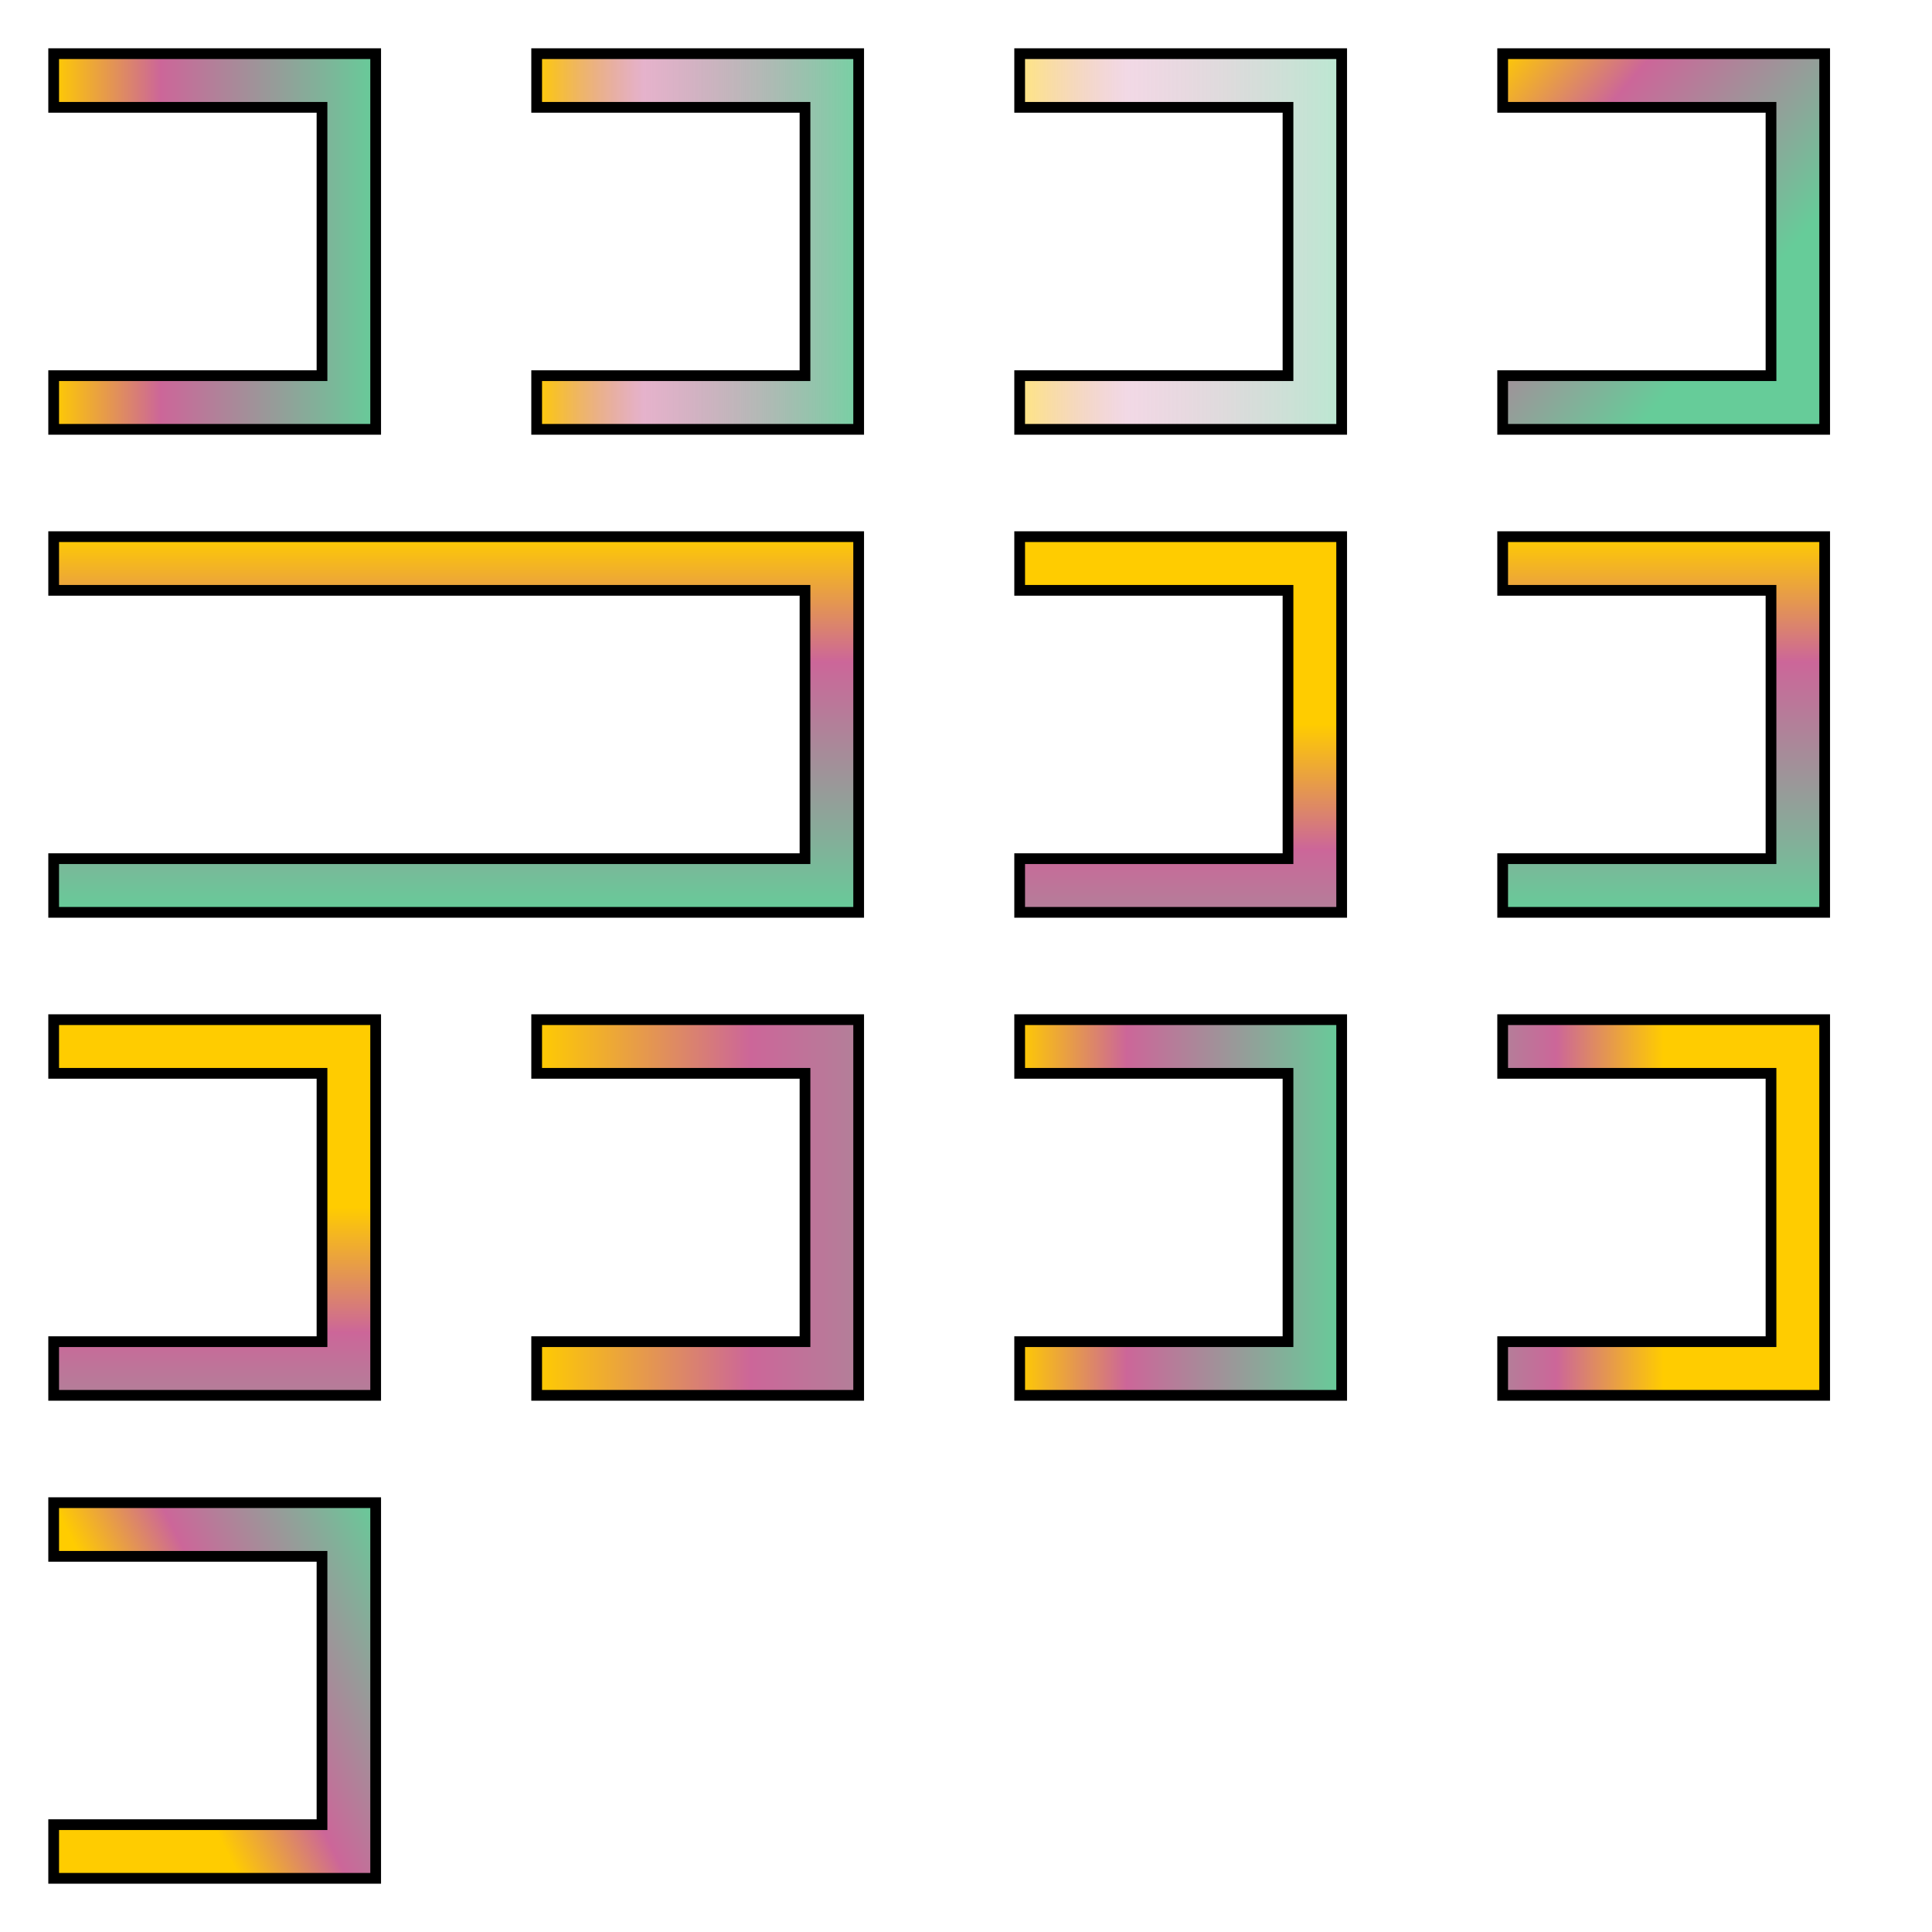
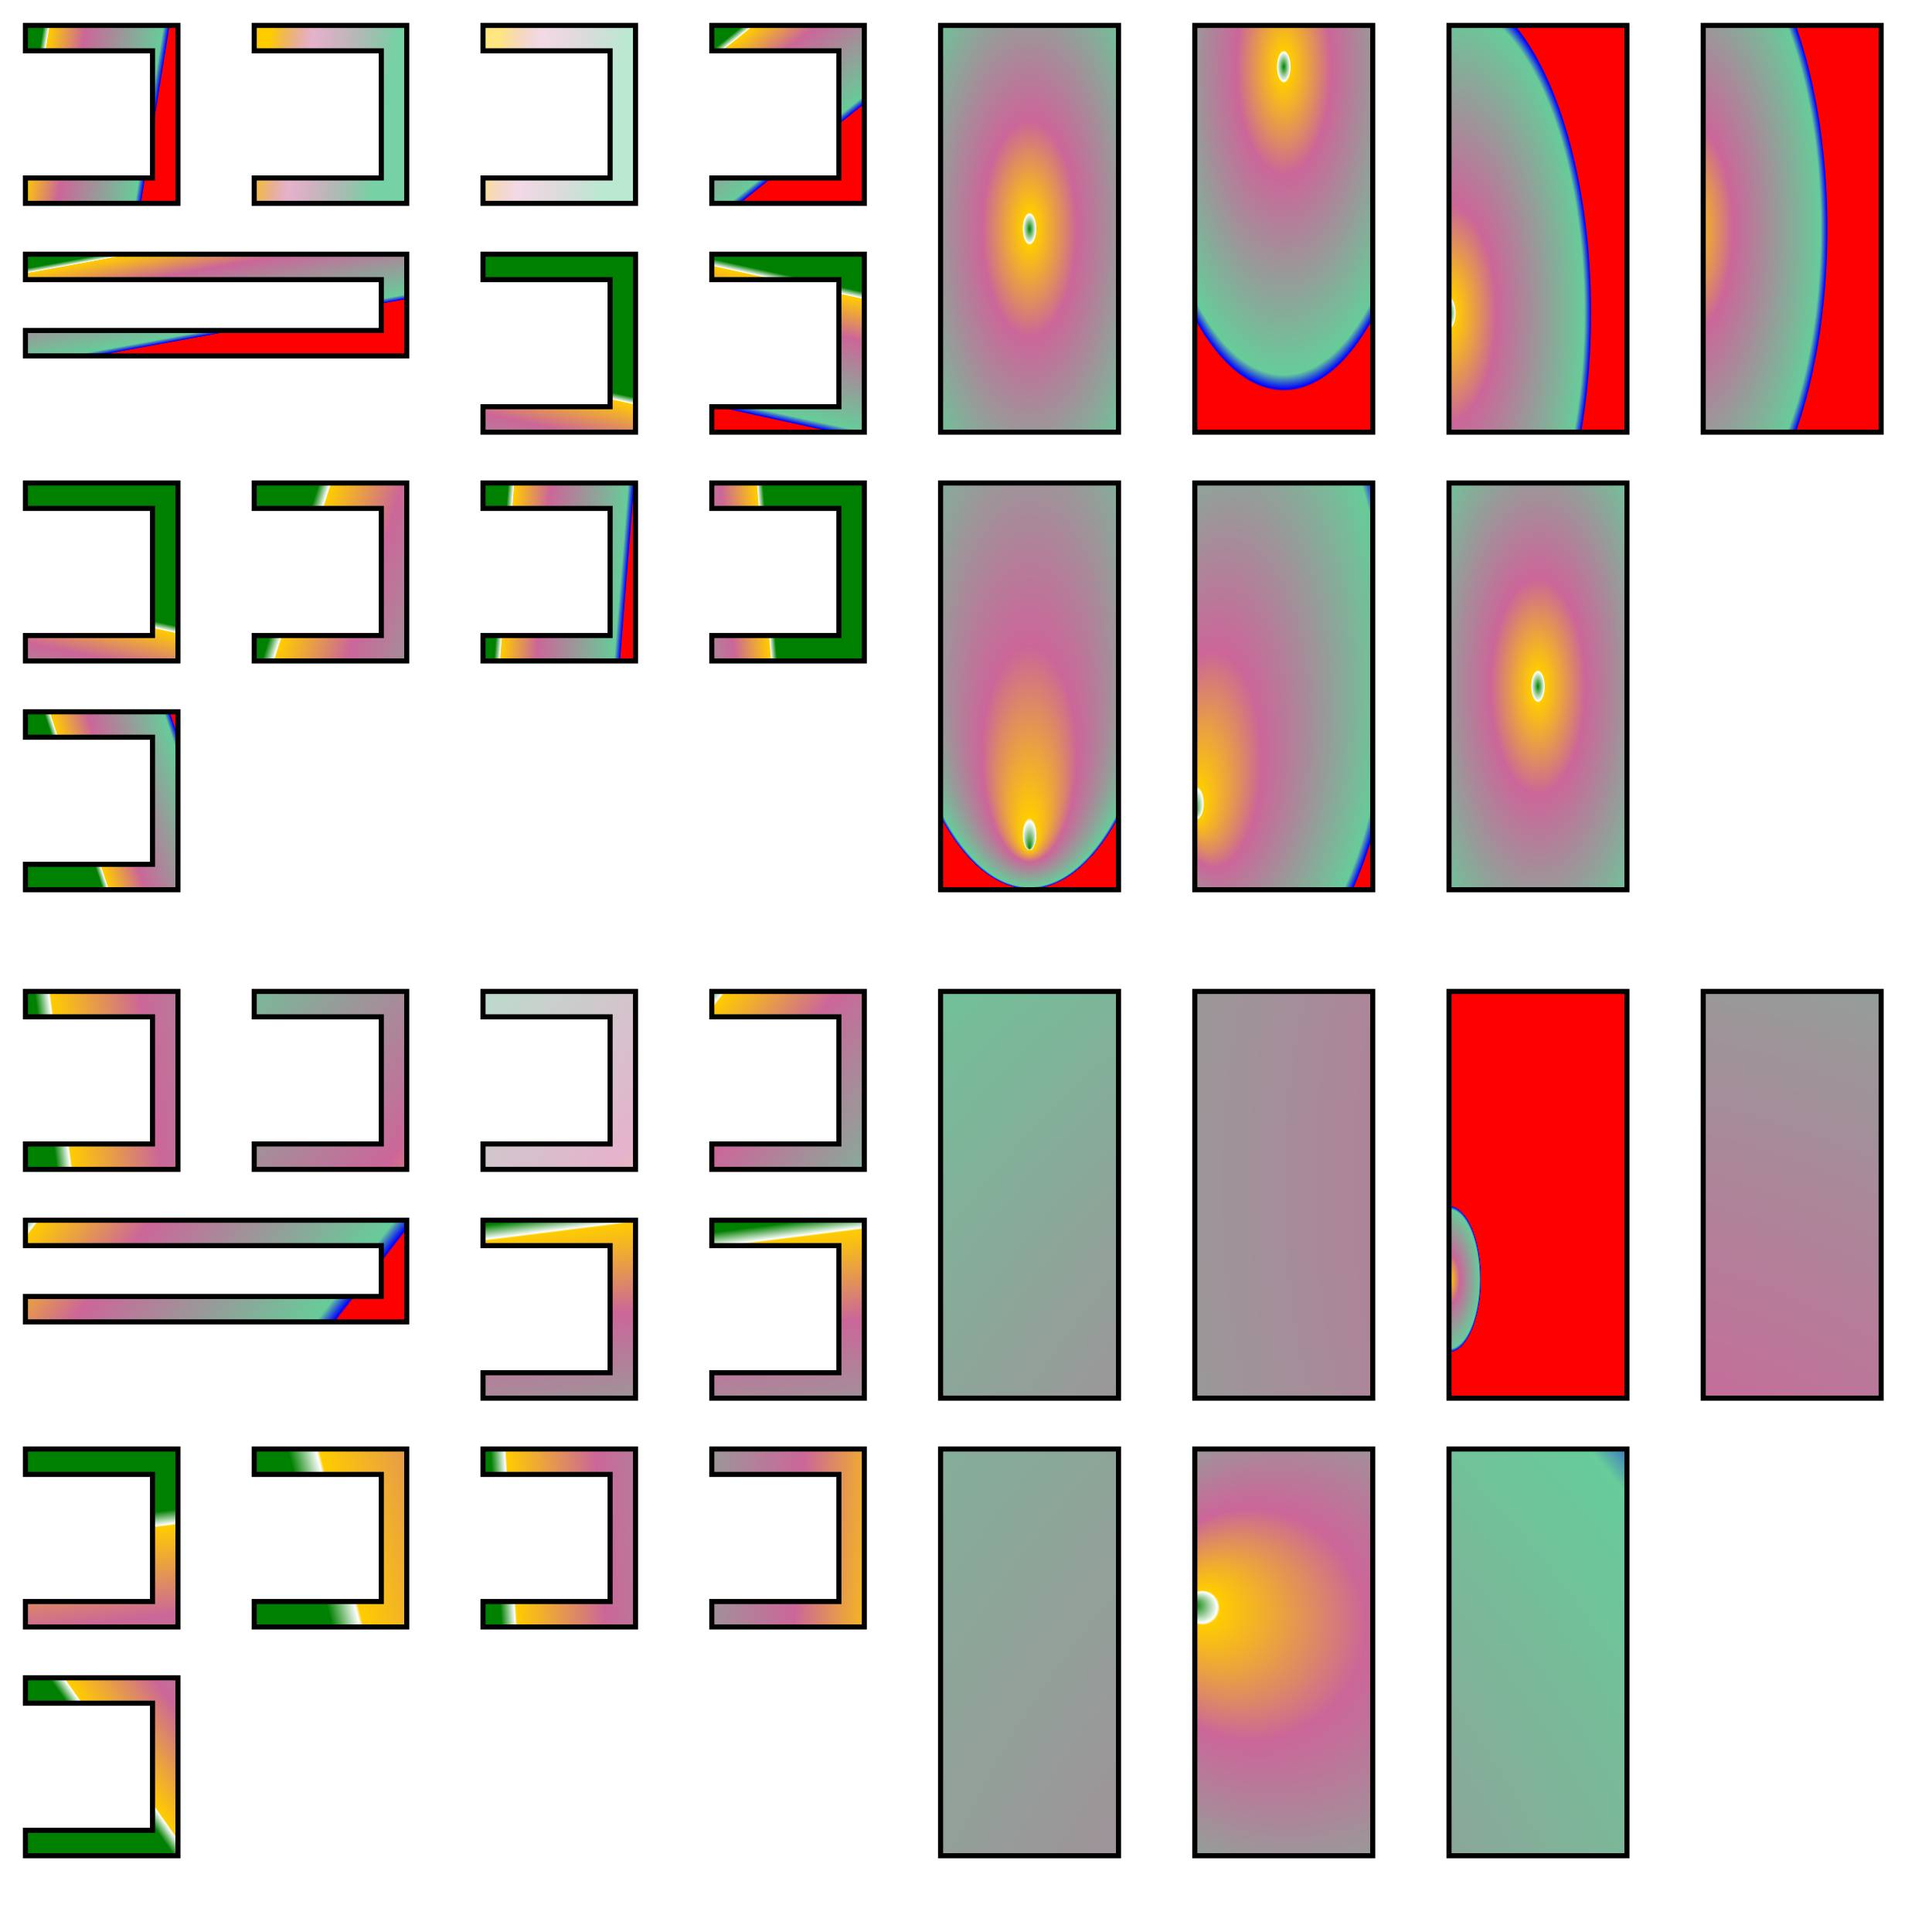
- <svg xmlns="http://www.w3.org/2000/svg" viewBox="0 0 180 180">
+ <svg xmlns="http://www.w3.org/2000/svg" xmlns:xlink="http://www.w3.org/1999/xlink" width="760" height="760" viewBox="0 0 380 380">
  <defs>
-     <linearGradient id="three_stops_1">
-       <stop offset="0%" style="stop-color: #ffcc00;" />
+     <linearGradient id="three_stops_1" x1="10%" x2="90%" y1="10%" y2="25%">
+       <stop offset="0%" style="stop-color: green" />
+       <stop offset="4.5%" style="stop-color: white" />
+       <stop offset="5%" style="stop-color: #ffcc00;" />
      <stop offset="33.3%" style="stop-color: #cc6699" />
-       <stop offset="100%" style="stop-color: #66cc99;" />
+       <stop offset="95%" style="stop-color: #66cc99;" />
+       <stop offset="99.5%" style="stop-color: blue;" />
+       <stop offset="100%" style="stop-color: red" />
    </linearGradient>
-     <linearGradient id="three_stops_2">
+     <linearGradient id="basic_space" gradientUnits="userSpaceOnUse" x1="2%" x2="18%" y1="3%" y2="1%">
+       <stop offset="0%" style="stop-color: green" />
+       <stop offset="4.5%" style="stop-color: white" />
+       <stop offset="5%" style="stop-color: #ffcc00;" />
+       <stop offset="33.3%" style="stop-color: #cc6699" />
+       <stop offset="95%" style="stop-color: #66cc99;" />
+       <stop offset="99.5%" style="stop-color: blue;" />
+       <stop offset="100%" style="stop-color: red" />
+     </linearGradient>
+     <linearGradient id="three_stops_2" xlink:href="#three_stops_1">
      <stop offset="0%" style="stop-color: #ffcc00;" />
      <stop offset="33.3%" style="stop-color: #cc6699; stop-opacity: 0.5" />
      <stop offset="100%" style="stop-color: #66cc99; stop-opacity: 0.9" />
    </linearGradient>
-     <linearGradient id="three_stops_3" gradientTransform="rotate(45)">
-       <stop offset="0%" style="stop-color: #ffcc00;" />
-       <stop offset="33.3%" style="stop-color: #cc6699; stop-opacity: 1" />
-       <stop offset="100%" style="stop-color: #66cc99; stop-opacity: 1" />
-     </linearGradient>
-     <linearGradient id="three_stops_4" gradientTransform="rotate(90)">
-       <stop offset="0%" style="stop-color: #ffcc00;" />
-       <stop offset="33.3%" style="stop-color: #cc6699; stop-opacity: 1" />
-       <stop offset="100%" style="stop-color: #66cc99; stop-opacity: 1" />
-     </linearGradient>
-     <linearGradient id="three_stops_5" gradientTransform="rotate(90) translate(0.5, 0)">
-       <stop offset="0%" style="stop-color: #ffcc00;" />
-       <stop offset="33.3%" style="stop-color: #cc6699; stop-opacity: 1" />
-       <stop offset="100%" style="stop-color: #66cc99; stop-opacity: 1" />
-     </linearGradient>
-     <linearGradient id="three_stops_6" gradientTransform="translate(0.5, 0) rotate(90)">
-       <stop offset="0%" style="stop-color: #ffcc00;" />
-       <stop offset="33.3%" style="stop-color: #cc6699; stop-opacity: 1" />
-       <stop offset="100%" style="stop-color: #66cc99; stop-opacity: 1" />
-     </linearGradient>
-     <linearGradient id="three_stops_7" gradientTransform="translate(0, 0.5) rotate(90)">
-       <stop offset="0%" style="stop-color: #ffcc00;" />
-       <stop offset="33.3%" style="stop-color: #cc6699; stop-opacity: 1" />
-       <stop offset="100%" style="stop-color: #66cc99; stop-opacity: 1" />
-     </linearGradient>
-     <linearGradient id="three_stops_8" gradientTransform="translate(0, 0.5) scale(2, 1)">
-       <stop offset="0%" style="stop-color: #ffcc00;" />
-       <stop offset="33.3%" style="stop-color: #cc6699; stop-opacity: 1" />
-       <stop offset="100%" style="stop-color: #66cc99; stop-opacity: 1" />
-     </linearGradient>
-     <linearGradient id="three_stops_9" gradientTransform="translate(0, 0.5) scale(1, 2)">
-       <stop offset="0%" style="stop-color: #ffcc00;" />
-       <stop offset="33.3%" style="stop-color: #cc6699; stop-opacity: 1" />
-       <stop offset="100%" style="stop-color: #66cc99; stop-opacity: 1" />
-     </linearGradient>
-     <linearGradient id="three_stops_10" gradientTransform="translate(0.5, 0.5) scale(-1, 2)">
-       <stop offset="0%" style="stop-color: #ffcc00;" />
-       <stop offset="33.3%" style="stop-color: #cc6699; stop-opacity: 1" />
-       <stop offset="100%" style="stop-color: #66cc99; stop-opacity: 1" />
-     </linearGradient>
-     <linearGradient id="three_stops_11" gradientTransform="skewX(30)">
-       <stop offset="0%" style="stop-color: #ffcc00;" />
-       <stop offset="33.3%" style="stop-color: #cc6699; stop-opacity: 1" />
-       <stop offset="100%" style="stop-color: #66cc99; stop-opacity: 1" />
-     </linearGradient>
+     <linearGradient id="three_stops_3" gradientTransform="rotate(45)" xlink:href="#three_stops_1">
+ </linearGradient>
+     <linearGradient id="three_stops_4" gradientTransform="rotate(45)" xlink:href="#three_stops_1">
+ </linearGradient>
+     <linearGradient id="three_stops_5" gradientTransform="rotate(90) translate(0.5, 0)" xlink:href="#three_stops_1">
+ </linearGradient>
+     <linearGradient id="three_stops_6" gradientTransform="translate(0.5, 0) rotate(90)" xlink:href="#three_stops_1">
+ </linearGradient>
+     <linearGradient id="three_stops_7" gradientTransform="translate(0, 0.5) rotate(90)" xlink:href="#three_stops_1">
+ </linearGradient>
+     <linearGradient id="three_stops_8" gradientTransform="translate(0, 0.5) scale(2, 1)" xlink:href="#three_stops_1">
+ </linearGradient>
+     <linearGradient id="three_stops_9" gradientTransform="translate(0, 0.5) scale(1, 2)" xlink:href="#three_stops_1">
+ </linearGradient>
+     <linearGradient id="three_stops_10" gradientTransform="translate(0.5, 0.5) scale(-1, 2)" xlink:href="#three_stops_1">
+ </linearGradient>
+     <linearGradient id="three_stops_11" gradientTransform="skewX(30)" xlink:href="#three_stops_1">
+ </linearGradient>
+     <radialGradient id="radial_1" gradientUnits="objectBoundingBox" r="0.8" xlink:href="#three_stops_1">
+ </radialGradient>
+     <radialGradient id="radial_2" gradientUnits="objectBoundingBox" cx="0.5" cy="0.1" r="0.8" xlink:href="#three_stops_1">
+ </radialGradient>
+     <radialGradient id="radial_3" gradientTransform="rotate(45)" gradientUnits="objectBoundingBox" r="0.8" xlink:href="#three_stops_1">
+ </radialGradient>
+     <radialGradient id="radial_4" gradientTransform="rotate(90)" cx="0.5" cy="0.1" r="0.8" xlink:href="#three_stops_1">
+ </radialGradient>
+     <radialGradient id="radial_5" fx="0.5" fy="0.9" cx="0.5" cy="0.2" r="0.8" xlink:href="#three_stops_1">
+ </radialGradient>
+     <radialGradient id="radial_6" gradientTransform="rotate(30)" fx="0.4" fy="0.7" cx="0.5" cy="0.2" r="0.8" xlink:href="#three_stops_1">
+ </radialGradient>
+     <radialGradient id="radial_7" gradientUnits="rotate(90)" r="0.8" xlink:href="#three_stops_1">
+ </radialGradient>
+     <linearGradient id="basic_space_2" x1="20%" x2="-2%" y1="-3%" y2="-1%" gradientTransform="rotate(45)" xlink:href="#basic_space">
+ </linearGradient>
+     <linearGradient id="basic_space_3" gradientTransform="rotate(45)" xlink:href="#basic_space">
+ </linearGradient>
+     <linearGradient id="basic_space_4" gradientTransform="rotate(45)" xlink:href="#basic_space">
+ </linearGradient>
+     <linearGradient id="basic_space_5" gradientTransform="rotate(90) translate(0.5, 0)" xlink:href="#basic_space">
+ </linearGradient>
+     <linearGradient id="basic_space_6" gradientTransform="translate(15, 0) rotate(90)" xlink:href="#basic_space">
+ </linearGradient>
+     <linearGradient id="basic_space_7" gradientTransform="translate(0, 15) rotate(90)" xlink:href="#basic_space">
+ </linearGradient>
+     <linearGradient id="basic_space_8" gradientTransform="translate(0, 8) scale(2, 1)" xlink:href="#basic_space">
+ </linearGradient>
+     <linearGradient id="basic_space_9" gradientTransform="translate(0, 0.5) scale(1, 2)" xlink:href="#basic_space">
+ </linearGradient>
+     <linearGradient id="basic_space_10" gradientTransform="translate(50, 5) scale(-1, 2)" xlink:href="#basic_space">
+ </linearGradient>
+     <linearGradient id="basic_space_11" gradientTransform="skewX(30)" xlink:href="#basic_space">
+ </linearGradient>
+     <radialGradient id="basic_space_r_1" r="80%" xlink:href="#basic_space">
+ </radialGradient>
+     <radialGradient id="basic_space_r_2" cx="50%" cy="10%" r="80%" xlink:href="#basic_space">
+ </radialGradient>
+     <radialGradient id="basic_space_r_3" gradientTransform="rotate(45)" gradientUnits="objectBoundingBox" r="18%" xlink:href="#basic_space">
+ </radialGradient>
+     <radialGradient id="basic_space_r_4" gradientTransform="rotate(90)" cx="50%" cy="10%" r="80%" xlink:href="#basic_space">
+ </radialGradient>
+     <radialGradient id="basic_space_r_5" fx="50%" fy="90%" cx="50%" cy="20%" r="80%" xlink:href="#basic_space">
+ </radialGradient>
+     <radialGradient id="basic_space_r_6" gradientTransform="rotate(30)" fx="4%" fy="7%" cx="50" cy="20" r="18%" xlink:href="#basic_space">
+ </radialGradient>
+     <radialGradient id="basic_space_r_7" gradientTransform="rotate(90)" r="80%" xlink:href="#basic_space">
+ </radialGradient>
    <polygon id="base" points="5,5 35,5 35,40 5,40 5,35 30,35 30,10 5,10" />
+     <rect width="35" height="80" id="base2" />
  </defs>
  <use href="#base" style="fill: url(#three_stops_1); stroke: black;" />
  <use href="#base" transform="translate(45, 0)" style="fill: url(#three_stops_2); stroke: black;" />
  <use href="#base" fill-opacity="0.5" transform="translate(90, 0)" style="fill: url(#three_stops_2); stroke: black;" />
  <use href="#base" transform="translate(135, 0)" style="fill: url(#three_stops_3); stroke: black;" />
-   <polygon transform="translate(0, 45)" points="5,5 80,5 80,40 5,40 5,35 75,35 75,10 5,10" style="fill: url(#three_stops_4); stroke: black;" />
+   <polygon transform="translate(0, 45)" points="5,5 80,5 80,25 5,25 5,20 75,20 75,10 5,10" style="fill: url(#three_stops_4); stroke: black;" />
  <use href="#base" transform="translate(90, 45)" style="fill: url(#three_stops_5); stroke: black;" />
  <use href="#base" transform="translate(135, 45)" style="fill: url(#three_stops_6); stroke: black;" />
  <use href="#base" transform="translate(0, 90)" style="fill: url(#three_stops_7); stroke: black;" />
  <use href="#base" transform="translate(45, 90)" style="fill: url(#three_stops_8); stroke: black;" />
  <use href="#base" transform="translate(90, 90)" style="fill: url(#three_stops_9); stroke: black;" />
  <use href="#base" transform="translate(135, 90)" style="fill: url(#three_stops_10); stroke: black;" />
  <use href="#base" transform="translate(0, 135)" style="fill: url(#three_stops_11); stroke: black;" />
+   <use href="#base2" transform="translate(185, 5)" style="fill: url(#radial_1); stroke: black;" />
+   <use href="#base2" transform="translate(235, 5)" style="fill: url(#radial_2); stroke: black;" />
+   <use href="#base2" transform="translate(285, 5)" style="fill: url(#radial_3); stroke: black;" />
+   <use href="#base2" transform="translate(335, 5)" style="fill: url(#radial_4); stroke: black;" />
+   <use href="#base2" transform="translate(185, 95)" style="fill: url(#radial_5); stroke: black;" />
+   <use href="#base2" transform="translate(235, 95)" style="fill: url(#radial_6); stroke: black;" />
+   <use href="#base2" transform="translate(285, 95)" style="fill: url(#radial_7); stroke: black;" />
+   <g transform="translate(0, 190)">
+     <use href="#base" style="fill: url(#basic_space); stroke: black;" />
+     <use href="#base" transform="translate(45, 0)" style="fill: url(#basic_space_2); stroke: black;" />
+     <use href="#base" fill-opacity="0.5" transform="translate(90, 0)" style="fill: url(#basic_space_2); stroke: black;" />
+     <use href="#base" transform="translate(135, 0)" style="fill: url(#basic_space_3); stroke: black;" />
+     <polygon transform="translate(0, 45)" points="5,5 80,5 80,25 5,25 5,20 75,20 75,10 5,10" style="fill: url(#basic_space_4); stroke: black;" />
+     <use href="#base" transform="translate(90, 45)" style="fill: url(#basic_space_5); stroke: black;" />
+     <use href="#base" transform="translate(135, 45)" style="fill: url(#basic_space_6); stroke: black;" />
+     <use href="#base" transform="translate(0, 90)" style="fill: url(#basic_space_7); stroke: black;" />
+     <use href="#base" transform="translate(45, 90)" style="fill: url(#basic_space_8); stroke: black;" />
+     <use href="#base" transform="translate(90, 90)" style="fill: url(#basic_space_9); stroke: black;" />
+     <use href="#base" transform="translate(135, 90)" style="fill: url(#basic_space_10); stroke: black;" />
+     <use href="#base" transform="translate(0, 135)" style="fill: url(#basic_space_11); stroke: black;" />
+     <use href="#base2" transform="translate(185, 5)" style="fill: url(#basic_space_r_1); stroke: black;" />
+     <use href="#base2" transform="translate(235, 5)" style="fill: url(#basic_space_r_2); stroke: black;" />
+     <use href="#base2" transform="translate(285, 5)" style="fill: url(#basic_space_r_3); stroke: black;" />
+     <use href="#base2" transform="translate(335, 5)" style="fill: url(#basic_space_r_4); stroke: black;" />
+     <use href="#base2" transform="translate(185, 95)" style="fill: url(#basic_space_r_5); stroke: black;" />
+     <use href="#base2" transform="translate(235, 95)" style="fill: url(#basic_space_r_6); stroke: black;" />
+     <use href="#base2" transform="translate(285, 95)" style="fill: url(#basic_space_r_7); stroke: black;" />
+   </g>
</svg>
